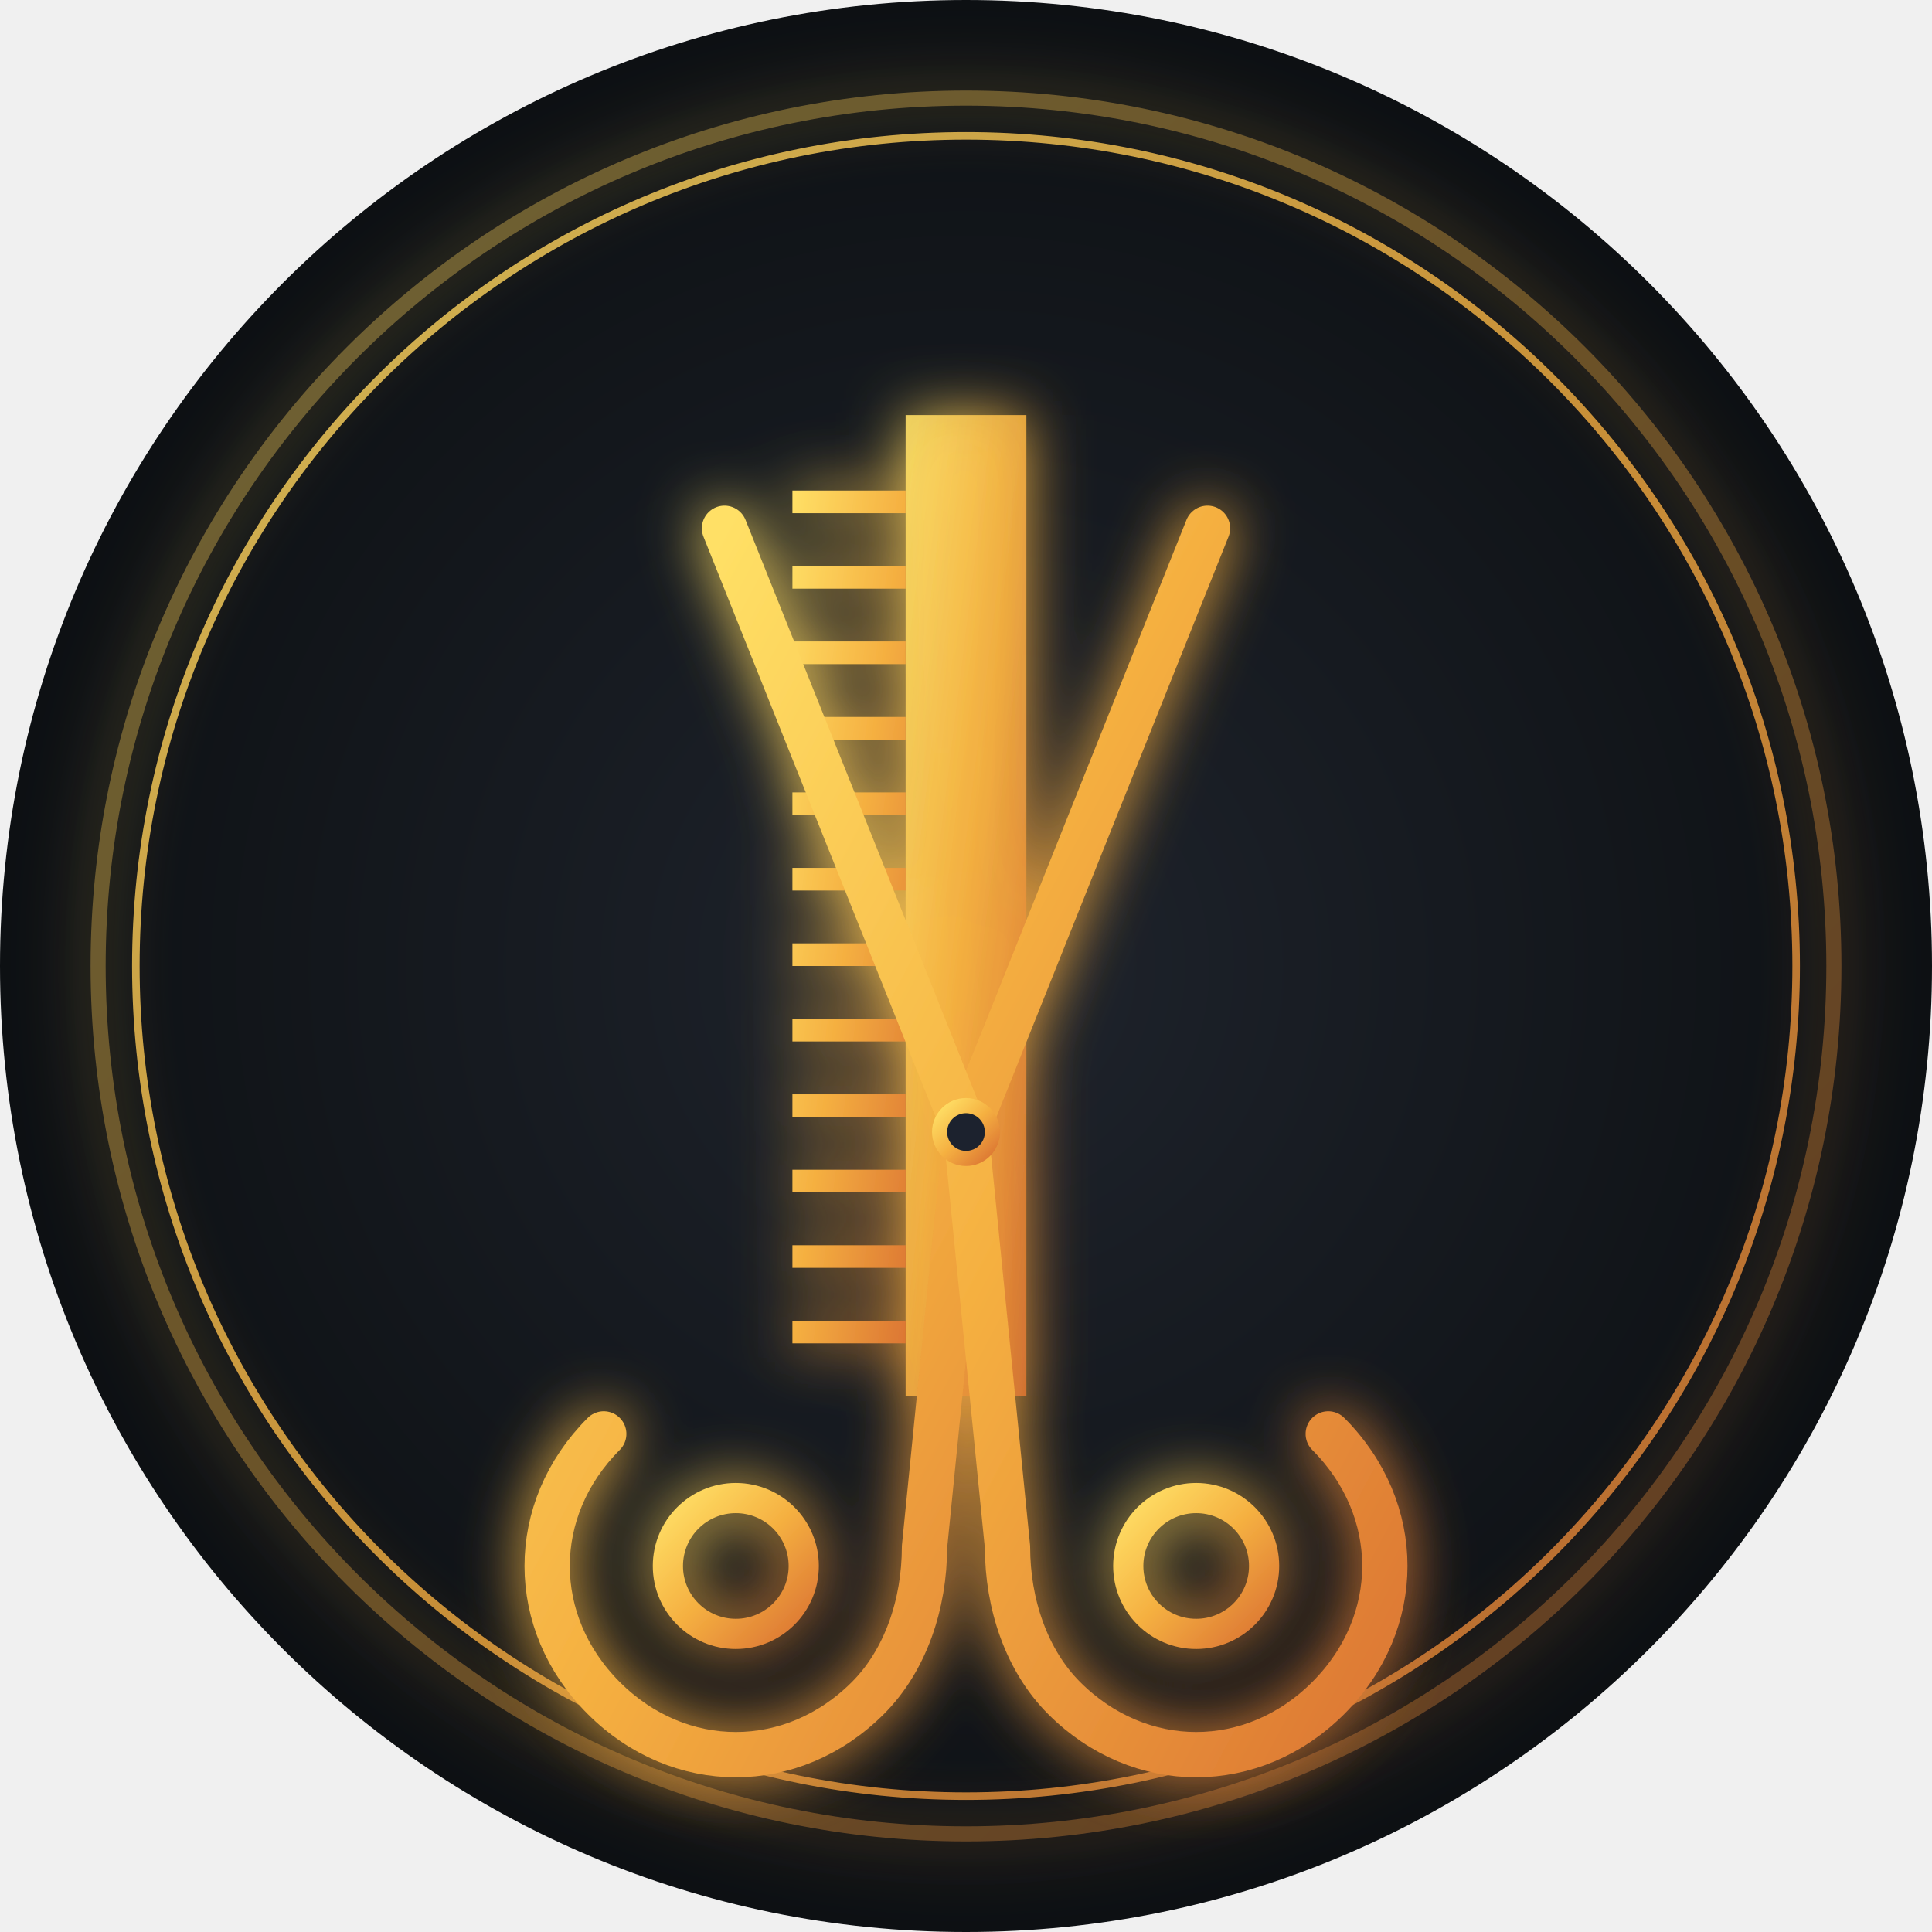
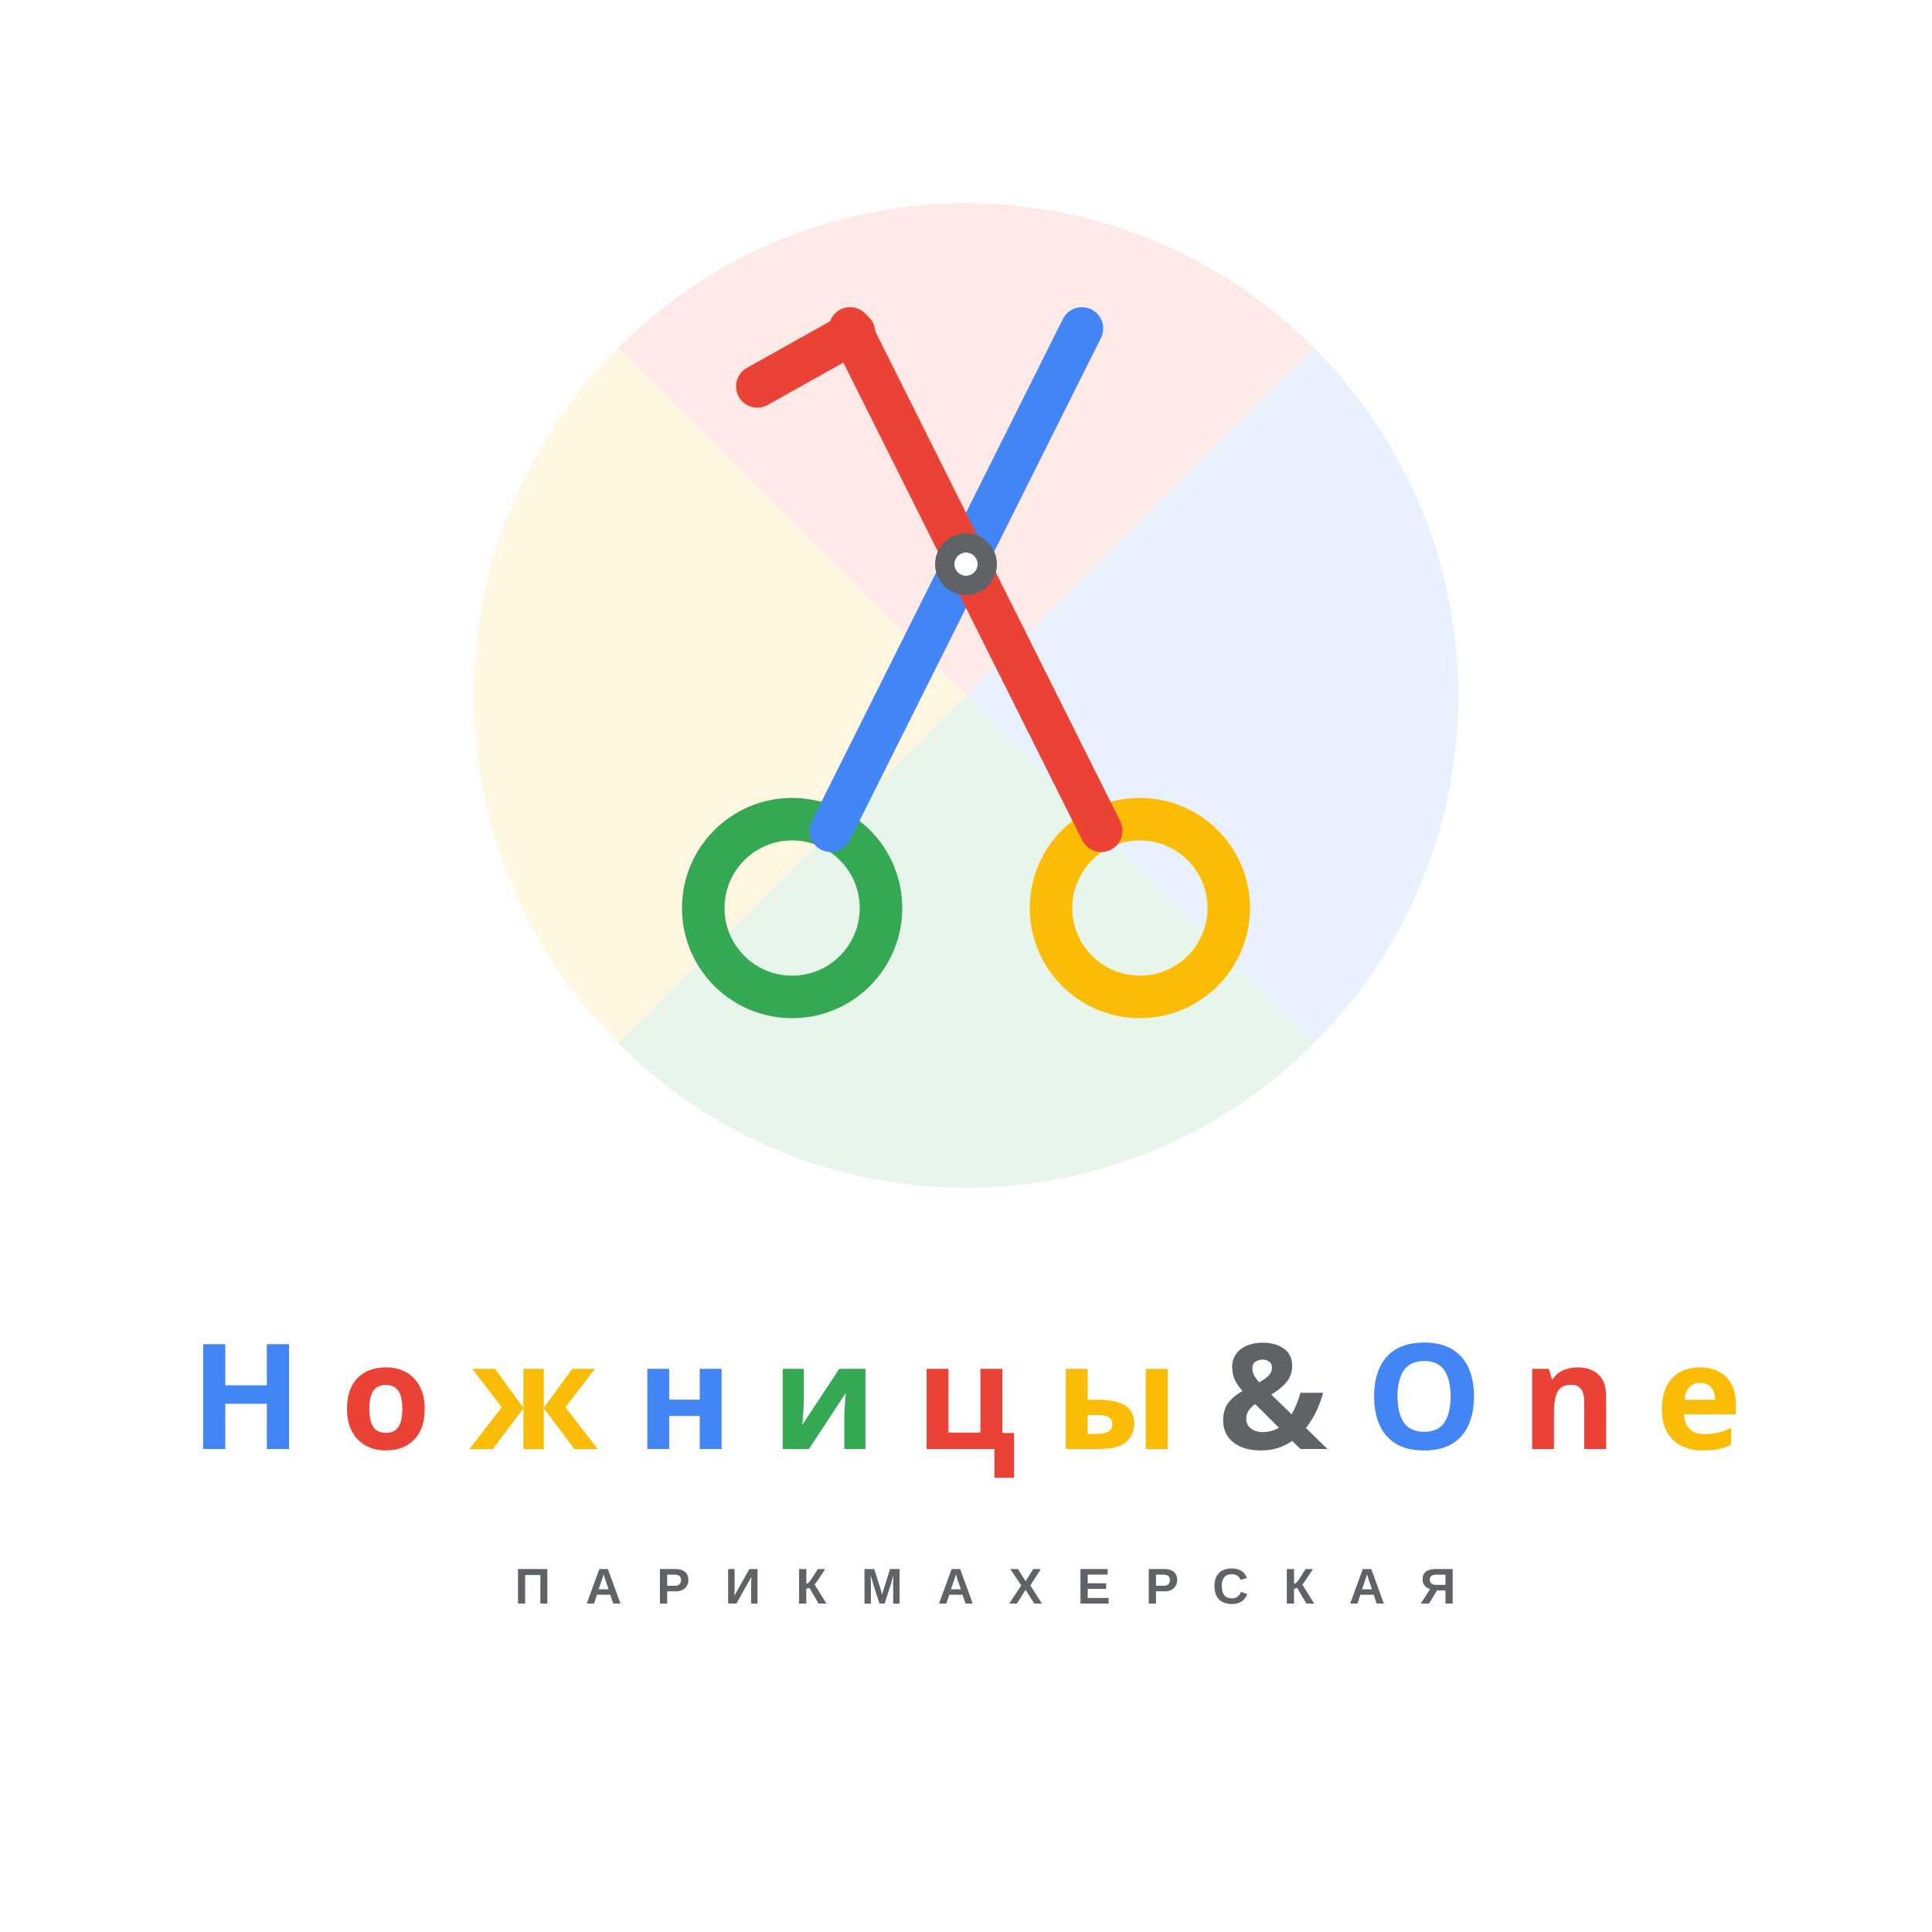
- <svg xmlns="http://www.w3.org/2000/svg" viewBox="0 0 512 512" width="100%" height="100%">
-   <defs>
-     <radialGradient id="bgGrad" cx="50%" cy="50%" r="50%" fx="50%" fy="50%">
-       <stop offset="0%" stop-color="#1f242d" />
-       <stop offset="100%" stop-color="#0d1013" />
-     </radialGradient>
-     <linearGradient id="goldNeon" x1="0%" y1="0%" x2="100%" y2="100%">
-       <stop offset="0%" stop-color="#ffe066" />
-       <stop offset="50%" stop-color="#f5b041" />
-       <stop offset="100%" stop-color="#dc7633" />
-     </linearGradient>
-     <filter id="neonGlow" x="-20%" y="-20%" width="140%" height="140%">
-       <feGaussianBlur stdDeviation="8" result="blur" />
-       <feComposite in="SourceGraphic" in2="blur" operator="over" />
-     </filter>
-   </defs>
-   <circle cx="256" cy="256" r="256" fill="url(#bgGrad)" />
-   <circle cx="256" cy="256" r="230" fill="none" stroke="url(#goldNeon)" stroke-width="4" opacity="0.4" filter="url(#neonGlow)" />
-   <circle cx="256" cy="256" r="220" fill="none" stroke="url(#goldNeon)" stroke-width="2" opacity="0.8" />
-   <g filter="url(#neonGlow)" transform="translate(0, -10)">
-     <path d="M 240 120               L 272 120               L 272 380               L 240 380 Z" fill="url(#goldNeon)" opacity="0.9" />
-     <path d="M 240 140 H 210 V 146 H 240              M 240 160 H 210 V 166 H 240              M 240 180 H 210 V 186 H 240              M 240 200 H 210 V 206 H 240              M 240 220 H 210 V 226 H 240              M 240 240 H 210 V 246 H 240              M 240 260 H 210 V 266 H 240              M 240 280 H 210 V 286 H 240              M 240 300 H 210 V 306 H 240              M 240 320 H 210 V 326 H 240              M 240 340 H 210 V 346 H 240              M 240 360 H 210 V 366 H 240" fill="url(#goldNeon)" />
-     <g fill="none" stroke="url(#goldNeon)" stroke-linecap="round" stroke-linejoin="round">
-       <path d="M 160 390 C 140 410, 140 440, 160 460 C 180 480, 210 480, 230 460 C 240 450, 245 435, 245 420 L 256 310 L 320 150" stroke-width="12" />
-       <circle cx="195" cy="425" r="18" stroke-width="8" />
-       <path d="M 352 390 C 372 410, 372 440, 352 460 C 332 480, 302 480, 282 460 C 272 450, 267 435, 267 420 L 256 310 L 192 150" stroke-width="12" />
-       <circle cx="317" cy="425" r="18" stroke-width="8" />
-       <circle cx="256" cy="310" r="7" fill="#1f242d" stroke-width="4" />
-     </g>
+ <svg xmlns="http://www.w3.org/2000/svg" viewBox="0 0 500 500" width="100%" height="100%">
+   <style>
+     .google-text { font-family: 'Product Sans', 'Trebuchet MS', 'Arial Black', sans-serif; font-size: 38px; font-weight: bold; }
+     .google-sub { font-family: 'Google Sans', 'Arial', sans-serif; font-size: 13px; font-weight: 800; fill: #5F6368; letter-spacing: 9px; }
+     
+     /* Официальная палитра Google */
+     .g-blue { fill: none; stroke: #4285F4; stroke-width: 11; stroke-linecap: round; stroke-linejoin: round; }
+     .g-red { fill: none; stroke: #EA4335; stroke-width: 11; stroke-linecap: round; stroke-linejoin: round; }
+     .g-yellow { fill: none; stroke: #FBBC05; stroke-width: 11; stroke-linecap: round; stroke-linejoin: round; }
+     .g-green { fill: none; stroke: #34A853; stroke-width: 11; stroke-linecap: round; stroke-linejoin: round; }
+   </style>
+   <rect width="100%" height="100%" fill="#FFFFFF" />
+   <g transform="translate(250, 180)" opacity="0.12">
+     <path d="M 0 0 L -90 -90 A 127 127 0 0 1 90 -90 Z" fill="#EA4335" />
+     <path d="M 0 0 L 90 -90 A 127 127 0 0 1 90 90 Z" fill="#4285F4" />
+     <path d="M 0 0 L 90 90 A 127 127 0 0 1 -90 90 Z" fill="#34A853" />
+     <path d="M 0 0 L -90 90 A 127 127 0 0 1 -90 -90 Z" fill="#FBBC05" />
  </g>
+   <g id="google-barber-icon">
+     <circle cx="205" cy="235" r="23" class="g-green" />
+     <circle cx="295" cy="235" r="23" class="g-yellow" />
+     <path d="M 215 215 L 280 85" class="g-blue" />
+     <path d="M 285 215 L 220 85" class="g-red" />
+     <path d="M 221 86 L 196 100" class="g-red" stroke-width="11" />
+     <circle cx="250" cy="146" r="8" fill="#5F6368" />
+     <circle cx="250" cy="146" r="3" fill="#FFFFFF" />
+   </g>
+   <text x="250" y="375" text-anchor="middle" class="google-text">
+     <tspan fill="#4285F4">Н</tspan>
+     <tspan fill="#EA4335">о</tspan>
+     <tspan fill="#FBBC05">ж</tspan>
+     <tspan fill="#4285F4">н</tspan>
+     <tspan fill="#34A853">и</tspan>
+     <tspan fill="#EA4335">ц</tspan>
+     <tspan fill="#FBBC05">ы</tspan>
+     <tspan fill="#5F6368"> &amp; </tspan>
+     <tspan fill="#4285F4">O</tspan>
+     <tspan fill="#EA4335">n</tspan>
+     <tspan fill="#FBBC05">e</tspan>
+   </text>
+   <text x="255" y="415" text-anchor="middle" class="google-sub">ПАРИКМАХЕРСКАЯ</text>
</svg>
